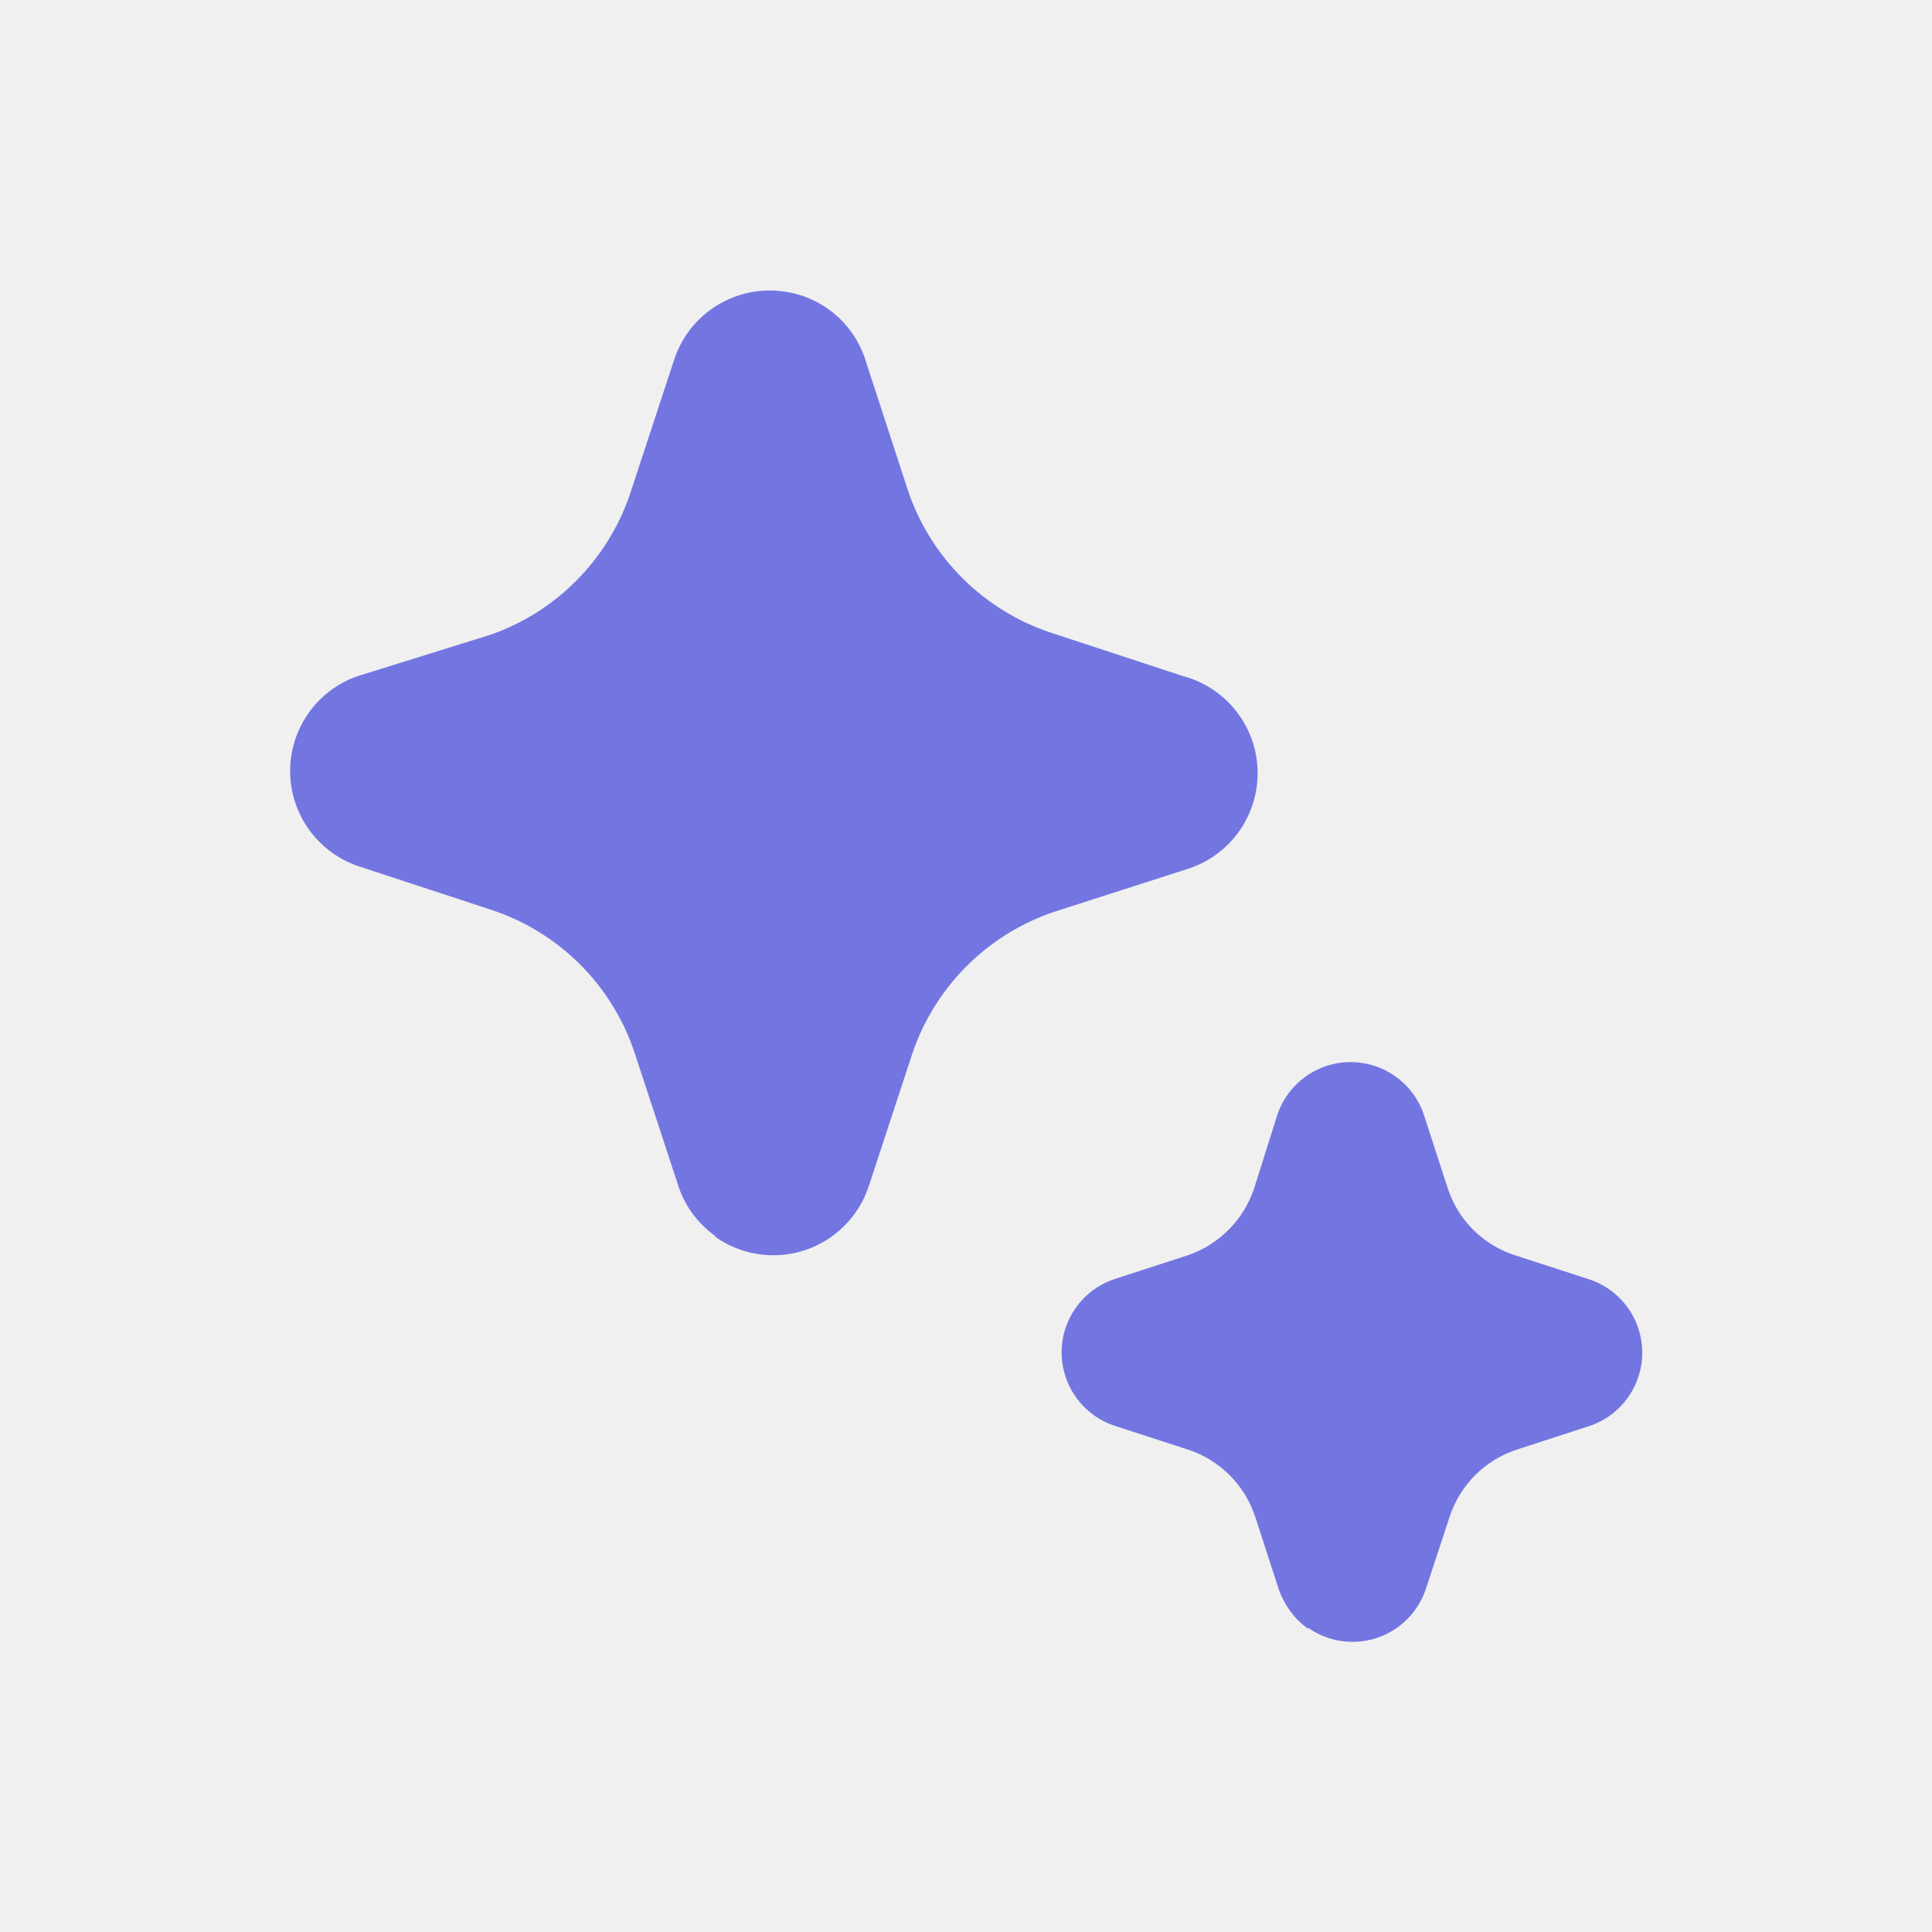
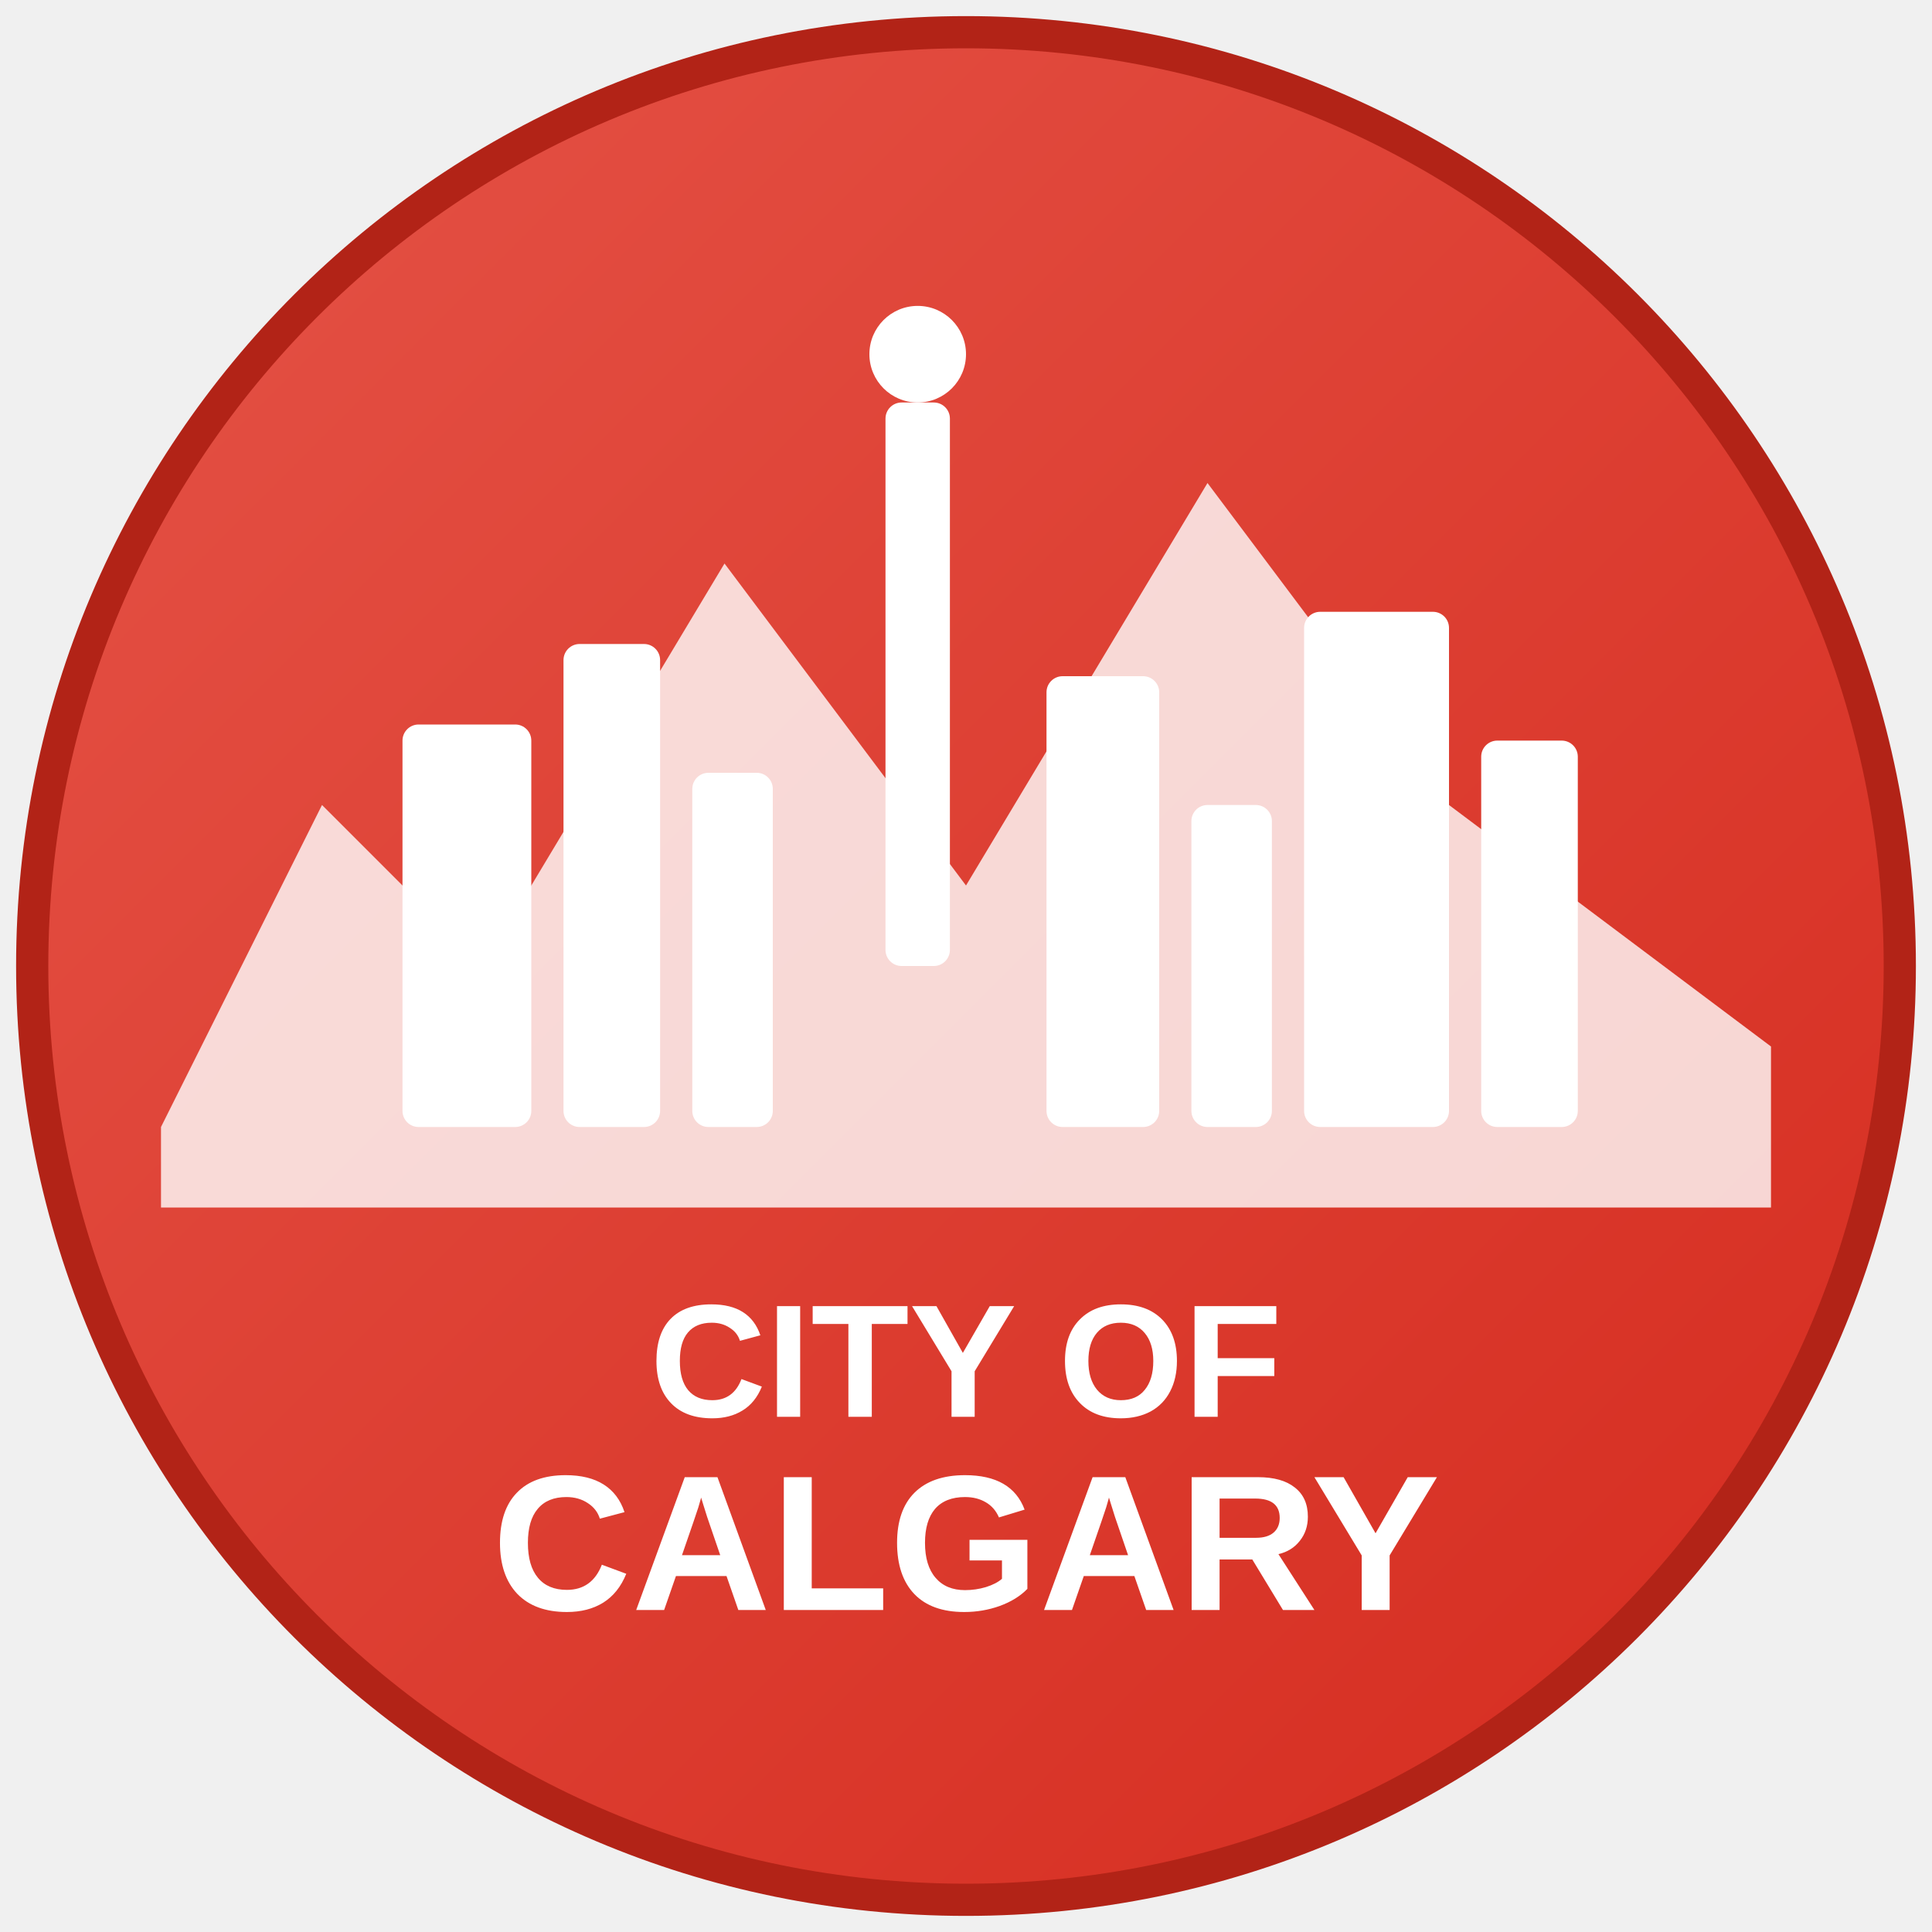
- <svg xmlns="http://www.w3.org/2000/svg" font-size="120px" aria-hidden="true" aria-label="Chat logo" fill="rgba(115, 118, 225, 1)" class="___12fm75w f1w7gpdv fez10in fg4l7m0" role="img" width="1em" height="1em" viewBox="0 0 20 20">
-   <path d="M7.4 12.8a1.04 1.04 0 0 0 1.59-.51l.45-1.37a2.34 2.34 0 0 1 1.47-1.48l1.4-.45A1.04 1.04 0 0 0 12.25 7l-1.37-.45A2.34 2.34 0 0 1 9.4 5.08L8.95 3.7a1.03 1.03 0 0 0-.82-.68 1.04 1.04 0 0 0-1.15.7l-.46 1.4a2.34 2.34 0 0 1-1.44 1.45L3.7 7a1.04 1.04 0 0 0 .02 1.97l1.37.45a2.33 2.33 0 0 1 1.48 1.48l.46 1.4c.07.2.2.37.38.5Zm6.14 4.05a.8.8 0 0 0 1.22-.4l.25-.76a1.09 1.09 0 0 1 .68-.68l.77-.25a.8.8 0 0 0-.02-1.52l-.77-.25a1.08 1.08 0 0 1-.68-.68l-.25-.77a.8.8 0 0 0-1.52.01l-.24.76a1.1 1.1 0 0 1-.67.68l-.77.25a.8.8 0 0 0 0 1.52l.77.25a1.09 1.09 0 0 1 .68.68l.25.77c.06.16.16.3.3.4Z" fill="rgba(115, 118, 225, 1)" />
+ <svg xmlns="http://www.w3.org/2000/svg" width="120" height="120" viewBox="0 0 120 120">
+   <defs>
+     <linearGradient id="calgaryRed" x1="0%" y1="0%" x2="100%" y2="100%">
+       <stop offset="0%" style="stop-color:#E55347;stop-opacity:1" />
+       <stop offset="100%" style="stop-color:#D52B1E;stop-opacity:1" />
+     </linearGradient>
+   </defs>
+   <circle cx="60" cy="60" r="58" fill="url(#calgaryRed)" stroke="#B22317" stroke-width="2" />
+   <g fill="#FFFFFF">
+     <rect x="55" y="25" width="4" height="35" rx="1" />
+     <circle cx="57" cy="22" r="3" />
+     <rect x="56" y="20" width="2" height="4" />
+     <rect x="25" y="45" width="8" height="25" rx="1" />
+     <rect x="35" y="40" width="6" height="30" rx="1" />
+     <rect x="43" y="48" width="5" height="22" rx="1" />
+     <rect x="65" y="42" width="7" height="28" rx="1" />
+     <rect x="74" y="50" width="5" height="20" rx="1" />
+     <rect x="81" y="38" width="9" height="32" rx="1" />
+     <rect x="92" y="46" width="6" height="24" rx="1" />
+     <polygon points="10,70 20,50 30,60 45,35 60,55 75,30 90,50 110,65 110,75 10,75" opacity="0.8" />
+   </g>
+   <text x="60" y="88" text-anchor="middle" fill="#FFFFFF" font-family="Arial, sans-serif" font-size="10" font-weight="bold">CITY OF</text>
+   <text x="60" y="100" text-anchor="middle" fill="#FFFFFF" font-family="Arial, sans-serif" font-size="12" font-weight="bold">CALGARY</text>
</svg>
